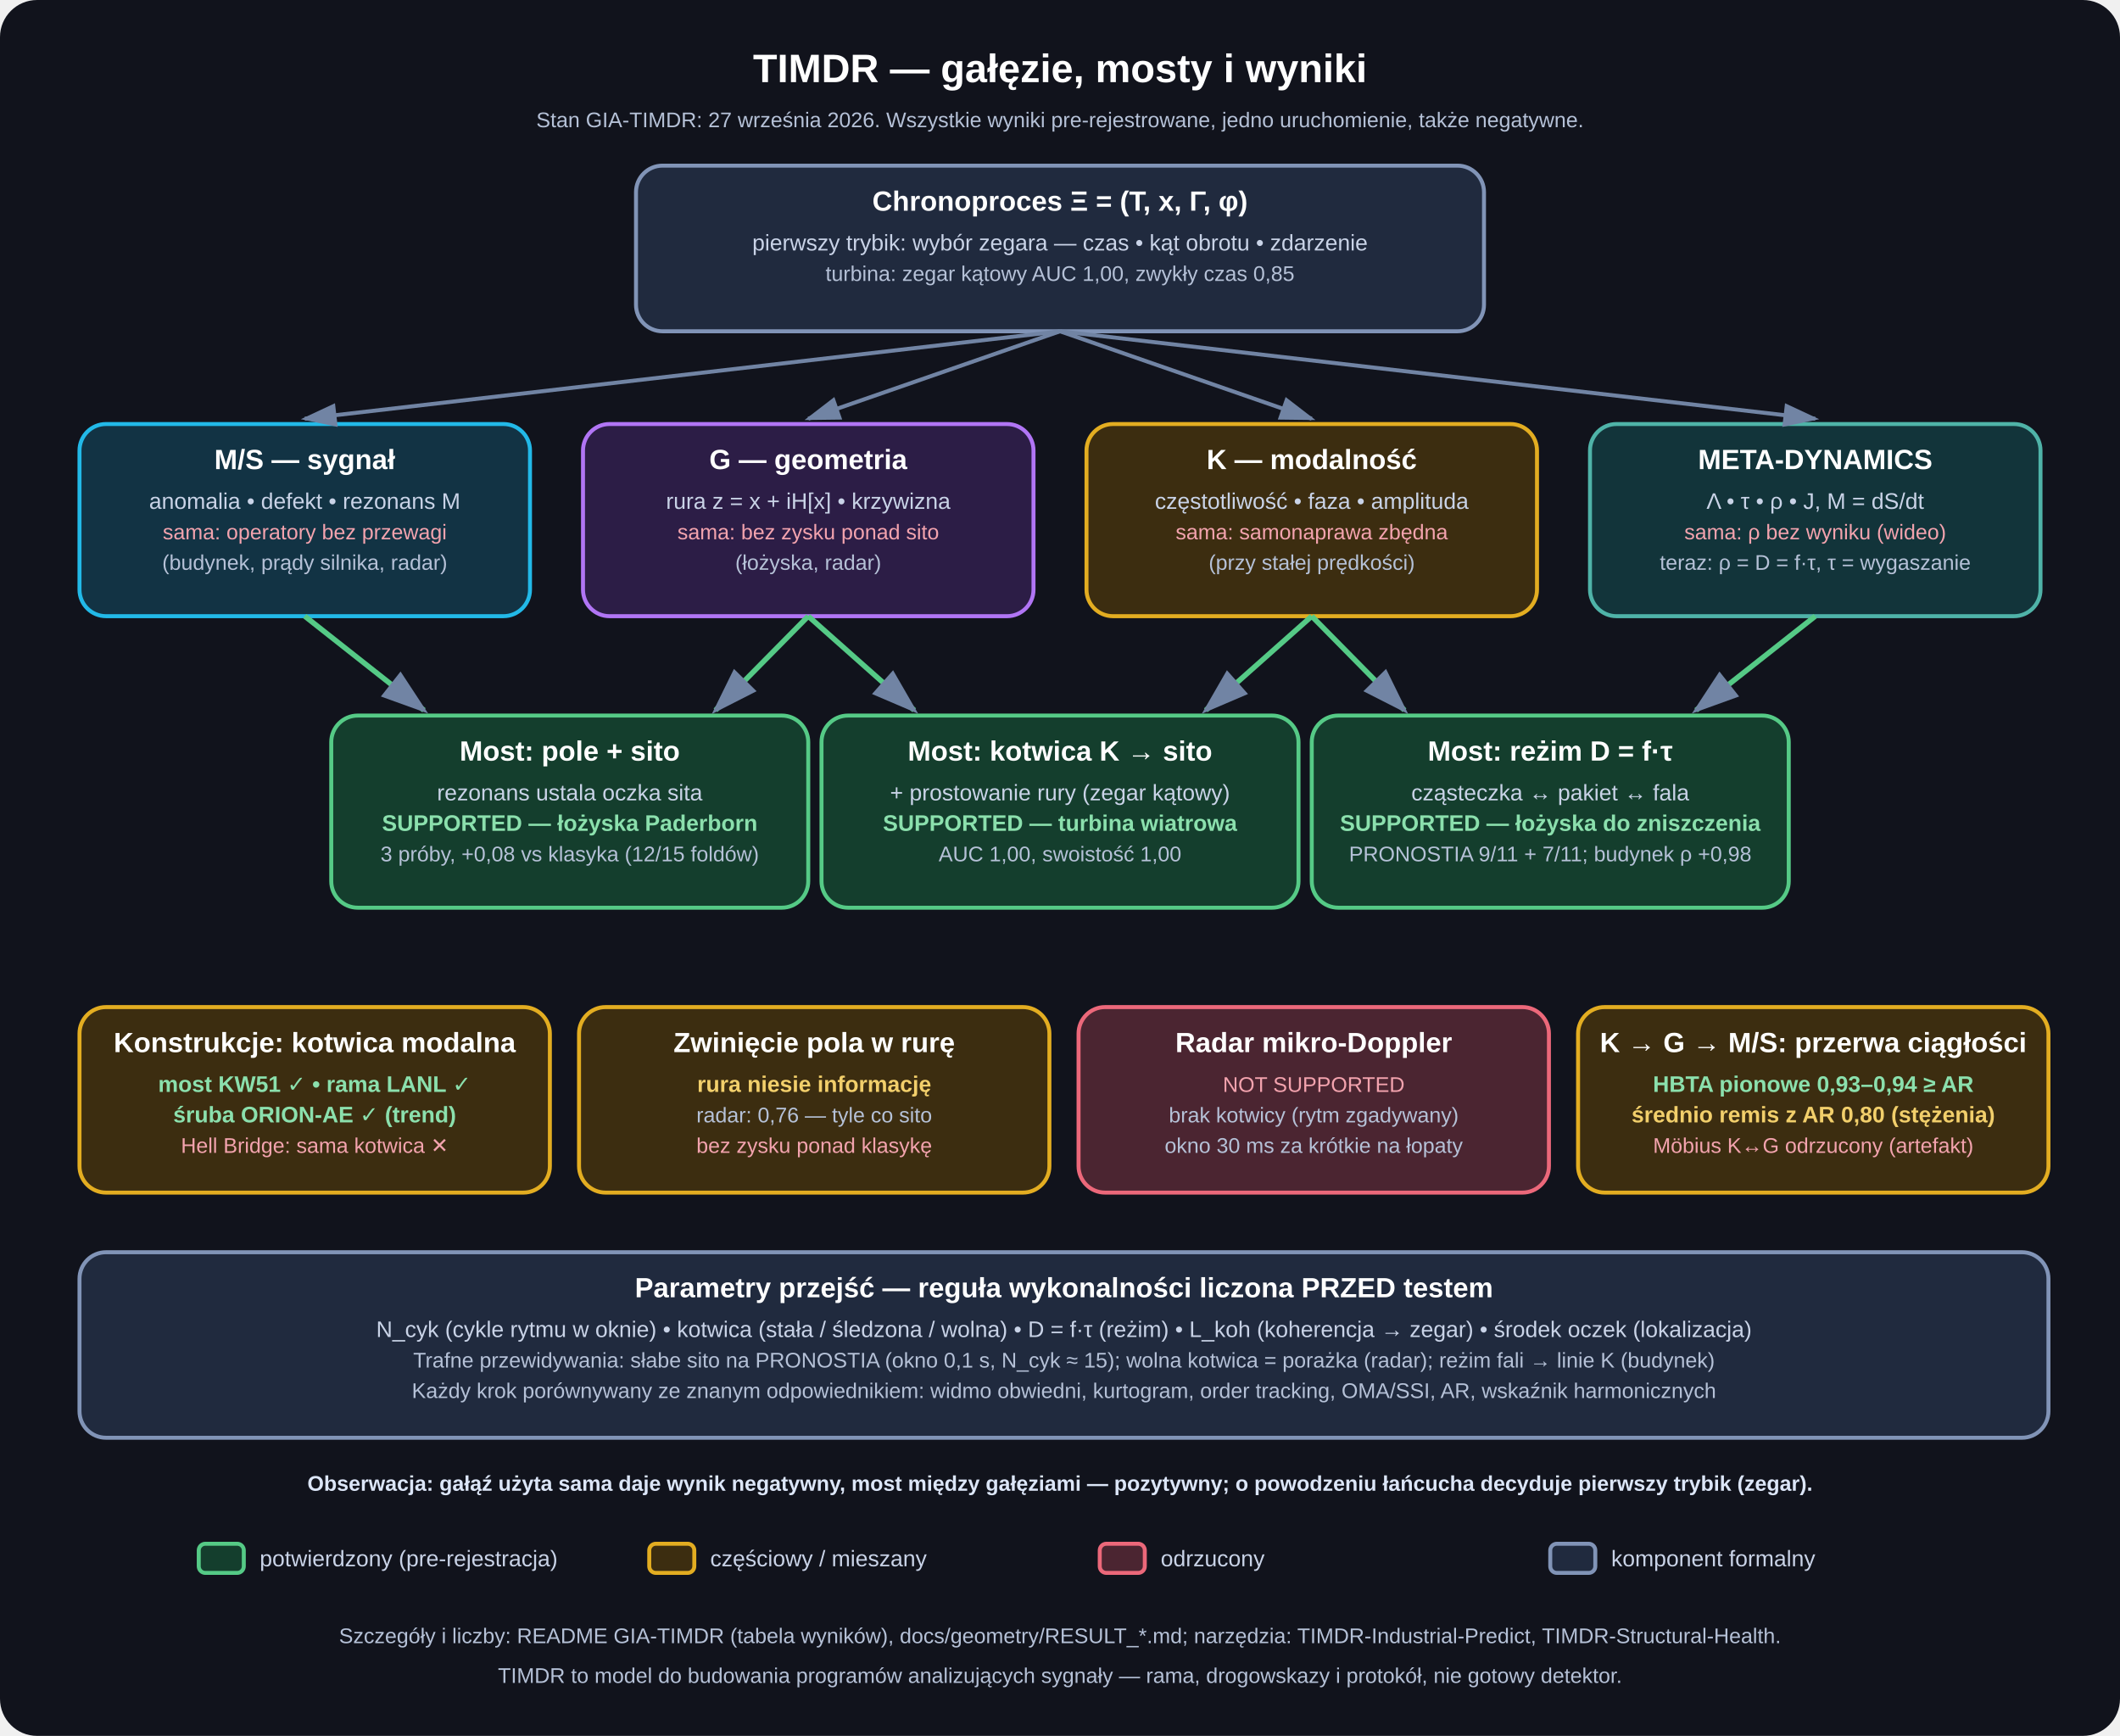
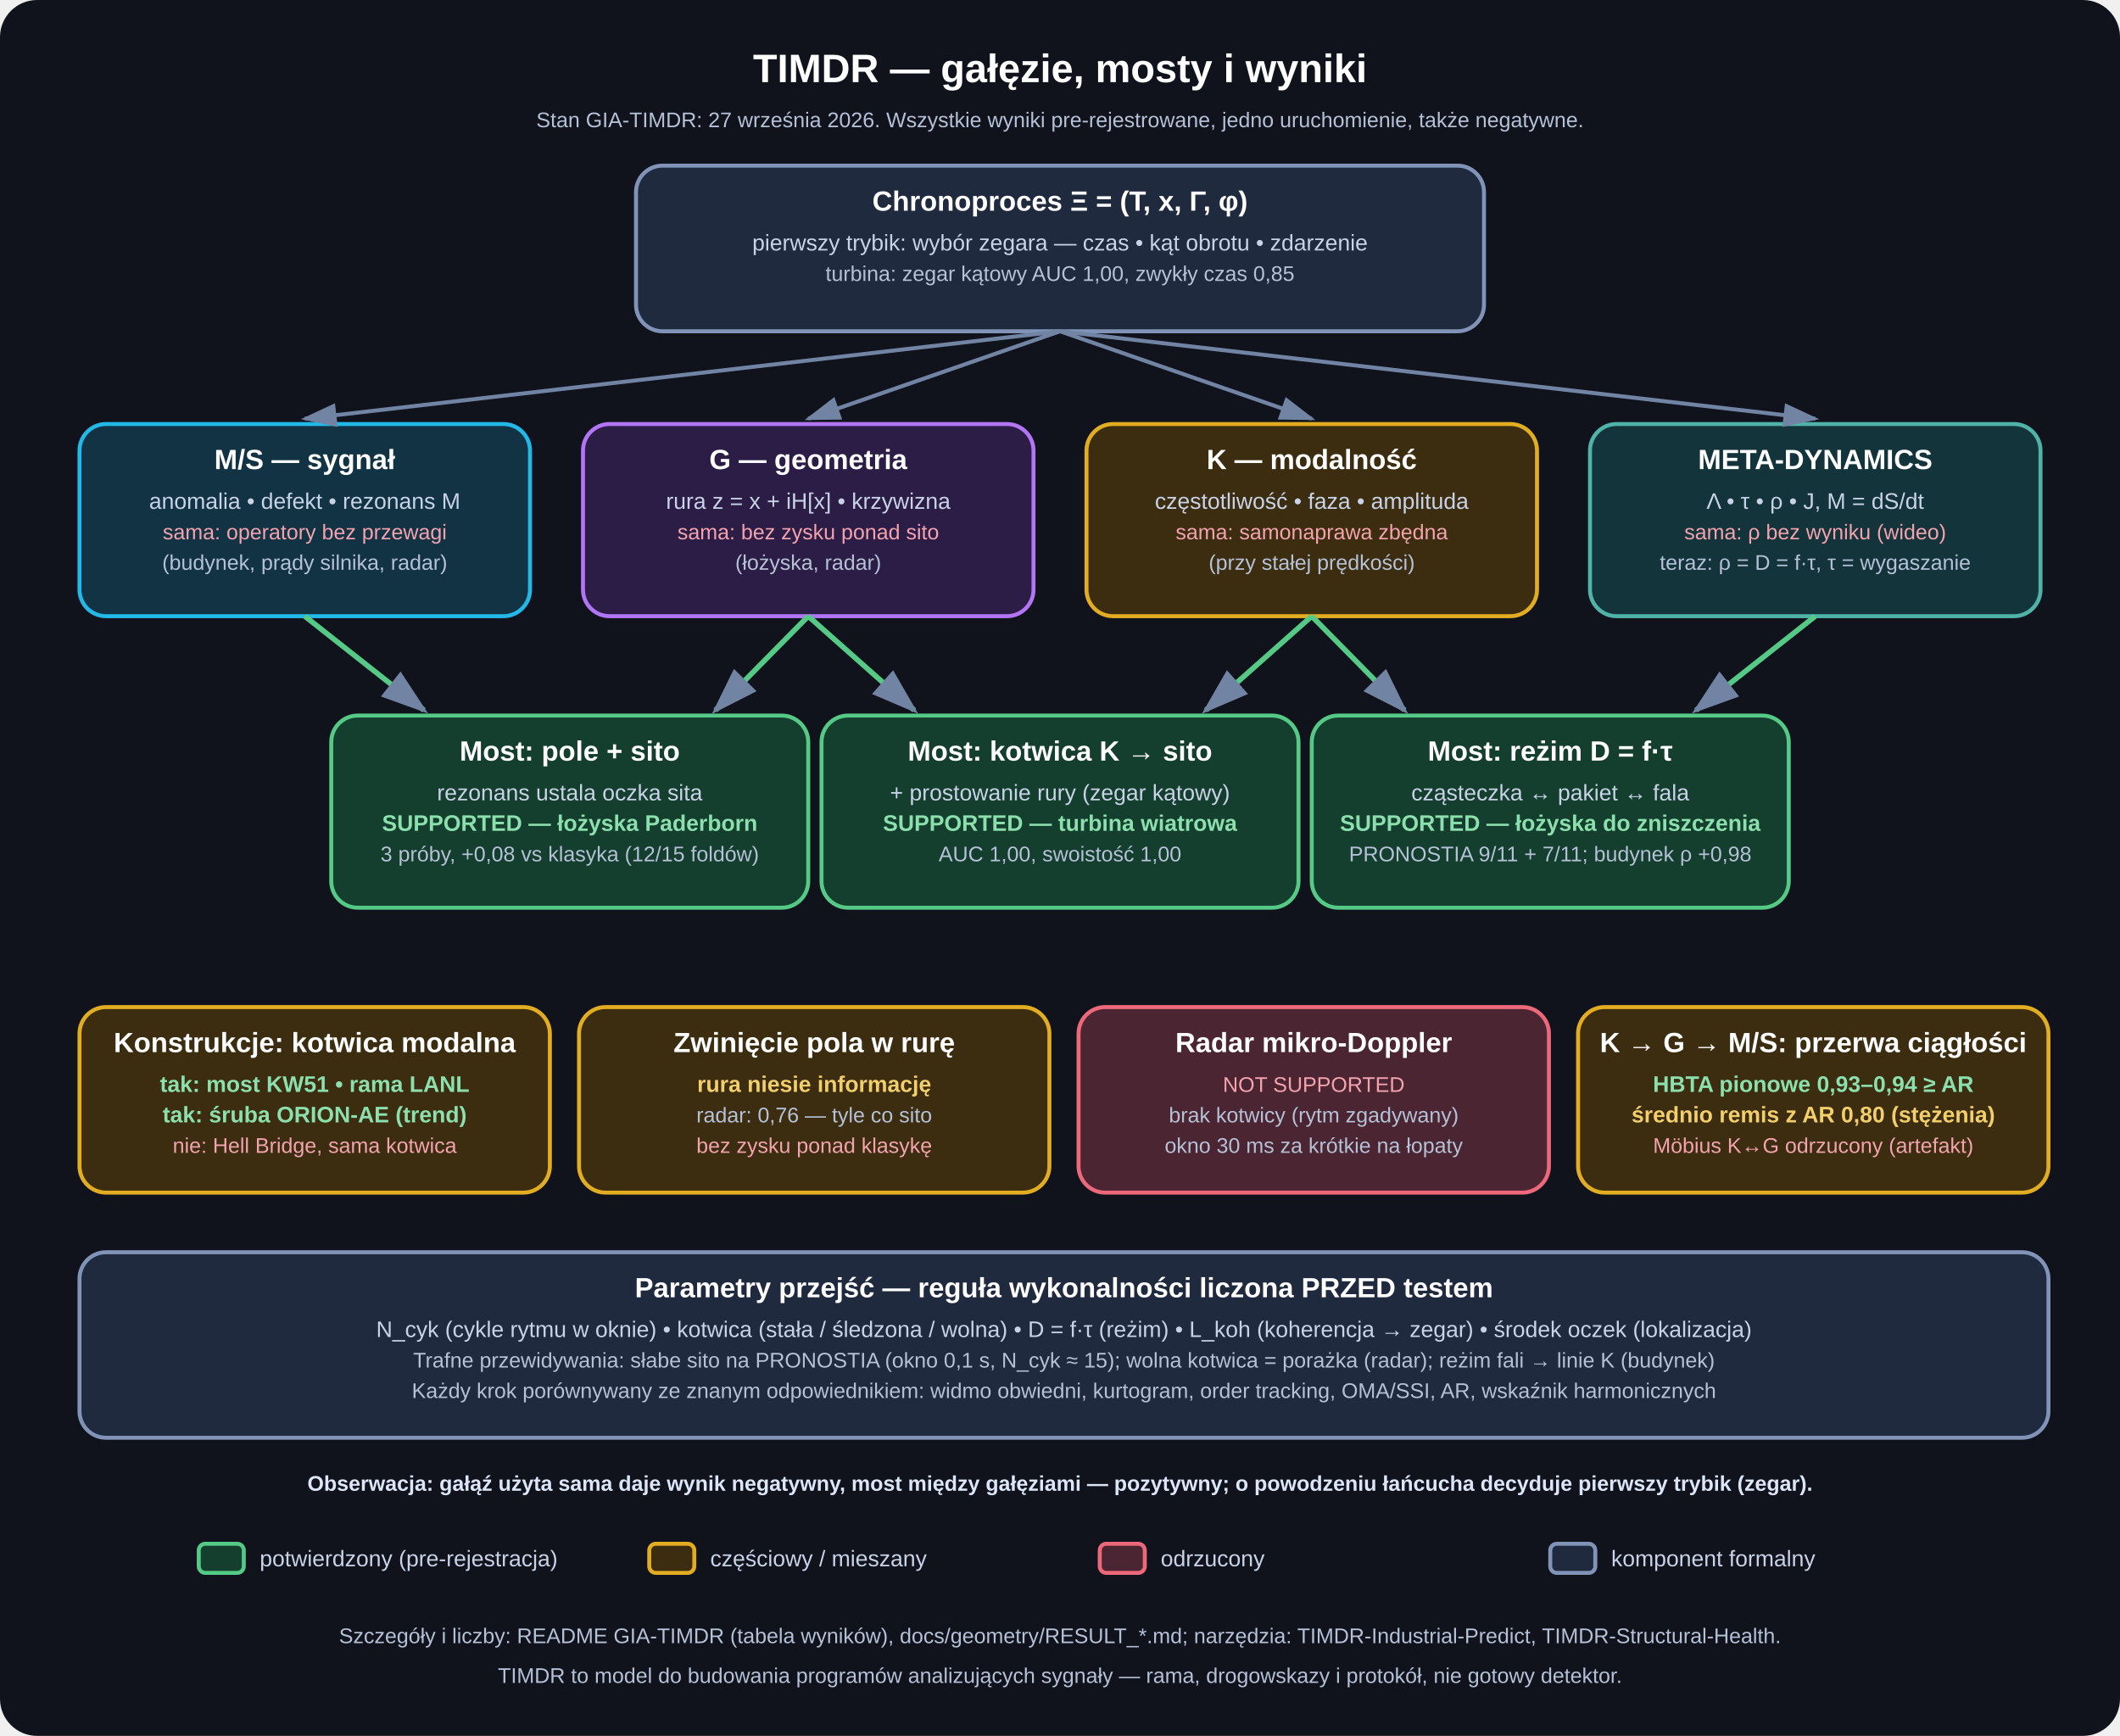
<svg xmlns="http://www.w3.org/2000/svg" width="1600" height="1310" viewBox="0 0 1600 1310" role="img" aria-labelledby="title desc">
  <defs>
    <style>
.bg{fill:#11131c}.formal{fill:#202a3e;stroke:#8194b7;stroke-width:3}.ms{fill:#123344;stroke:#22b9e8;stroke-width:3}
.g{fill:#2c1d46;stroke:#b175f5;stroke-width:3}.k{fill:#3c2d10;stroke:#e3ad21;stroke-width:3}.meta{fill:#12343a;stroke:#4fb3a8;stroke-width:3}
.support{fill:#143e2d;stroke:#55ca86;stroke-width:3}.partial{fill:#3c2d10;stroke:#e3ad21;stroke-width:3}.reject{fill:#4b2531;stroke:#ec687a;stroke-width:3}
.line{fill:none;stroke:#7184a4;stroke-width:3}.gline{fill:none;stroke:#55ca86;stroke-width:4}
.h{font:700 30px Arial,sans-serif;fill:#fff}.sh{font:700 21px Arial,sans-serif;fill:#fff}.small{font:17px Arial,sans-serif;fill:#c9d3e7}
.note{font:16px Arial,sans-serif;fill:#b5c1d7}.neg{font:16px Arial,sans-serif;fill:#f3a3ae}.pos{font:700 17px Arial,sans-serif;fill:#8be0ad}
.mid{font:700 17px Arial,sans-serif;fill:#f2cf6b}.label{font:700 16px Arial,sans-serif;fill:#dce6f8}
</style>
    <marker id="arrow" markerWidth="10" markerHeight="10" refX="8" refY="3" orient="auto">
      <path d="M0,0 L9,3 L0,6 Z" fill="#7184a4" />
    </marker>
  </defs>
  <rect class="bg" width="1600" height="1310" rx="28" />
  <text x="800" y="62" text-anchor="middle" class="h">TIMDR — gałęzie, mosty i wyniki</text>
  <text x="800" y="96" text-anchor="middle" class="note">Stan GIA-TIMDR: 27 września 2026. Wszystkie wyniki pre-rejestrowane, jedno uruchomienie, także negatywne.</text>
  <rect x="480" y="125" width="640" height="125" rx="20" class="formal" />
  <text x="800.0" y="159" text-anchor="middle" class="sh">Chronoproces Ξ = (T, x, Γ, φ)</text>
  <text x="800.0" y="189" text-anchor="middle" class="small">pierwszy trybik: wybór zegara — czas • kąt obrotu • zdarzenie</text>
  <text x="800.0" y="212" text-anchor="middle" class="note">turbina: zegar kątowy AUC 1,00, zwykły czas 0,85</text>
  <rect x="60" y="320" width="340" height="145" rx="20" class="ms" />
  <text x="230.0" y="354" text-anchor="middle" class="sh">M/S — sygnał</text>
  <text x="230.0" y="384" text-anchor="middle" class="small">anomalia • defekt • rezonans M</text>
  <text x="230.0" y="407" text-anchor="middle" class="neg">sama: operatory bez przewagi</text>
  <text x="230.0" y="430" text-anchor="middle" class="note">(budynek, prądy silnika, radar)</text>
  <path d="M800,250 L230.0,316" class="line" marker-end="url(#arrow)" />
  <rect x="440" y="320" width="340" height="145" rx="20" class="g" />
  <text x="610.0" y="354" text-anchor="middle" class="sh">G — geometria</text>
  <text x="610.0" y="384" text-anchor="middle" class="small">rura z = x + iH[x] • krzywizna</text>
  <text x="610.0" y="407" text-anchor="middle" class="neg">sama: bez zysku ponad sito</text>
  <text x="610.0" y="430" text-anchor="middle" class="note">(łożyska, radar)</text>
  <path d="M800,250 L610.0,316" class="line" marker-end="url(#arrow)" />
  <rect x="820" y="320" width="340" height="145" rx="20" class="k" />
  <text x="990.0" y="354" text-anchor="middle" class="sh">K — modalność</text>
  <text x="990.0" y="384" text-anchor="middle" class="small">częstotliwość • faza • amplituda</text>
  <text x="990.0" y="407" text-anchor="middle" class="neg">sama: samonaprawa zbędna</text>
  <text x="990.0" y="430" text-anchor="middle" class="note">(przy stałej prędkości)</text>
  <path d="M800,250 L990.0,316" class="line" marker-end="url(#arrow)" />
  <rect x="1200" y="320" width="340" height="145" rx="20" class="meta" />
  <text x="1370.0" y="354" text-anchor="middle" class="sh">META-DYNAMICS</text>
  <text x="1370.0" y="384" text-anchor="middle" class="small">Λ • τ • ρ • J,  M = dS/dt</text>
  <text x="1370.0" y="407" text-anchor="middle" class="neg">sama: ρ bez wyniku (wideo)</text>
  <text x="1370.0" y="430" text-anchor="middle" class="note">teraz: ρ = D = f·τ, τ = wygaszanie</text>
  <path d="M800,250 L1370.0,316" class="line" marker-end="url(#arrow)" />
  <rect x="250" y="540" width="360" height="145" rx="20" class="support" />
  <text x="430.0" y="574" text-anchor="middle" class="sh">Most: pole + sito</text>
  <text x="430.0" y="604" text-anchor="middle" class="small">rezonans ustala oczka sita</text>
  <text x="430.0" y="627" text-anchor="middle" class="pos">SUPPORTED — łożyska Paderborn</text>
  <text x="430.0" y="650" text-anchor="middle" class="note">3 próby, +0,08 vs klasyka (12/15 foldów)</text>
  <path d="M230.0,465 L320,536" class="gline" marker-end="url(#arrow)" />
  <path d="M610.0,465 L540,536" class="gline" marker-end="url(#arrow)" />
  <rect x="620" y="540" width="360" height="145" rx="20" class="support" />
  <text x="800.0" y="574" text-anchor="middle" class="sh">Most: kotwica K → sito</text>
  <text x="800.0" y="604" text-anchor="middle" class="small">+ prostowanie rury (zegar kątowy)</text>
  <text x="800.0" y="627" text-anchor="middle" class="pos">SUPPORTED — turbina wiatrowa</text>
  <text x="800.0" y="650" text-anchor="middle" class="note">AUC 1,00, swoistość 1,00</text>
  <path d="M610.0,465 L690,536" class="gline" marker-end="url(#arrow)" />
  <path d="M990.0,465 L910,536" class="gline" marker-end="url(#arrow)" />
  <rect x="990" y="540" width="360" height="145" rx="20" class="support" />
  <text x="1170.0" y="574" text-anchor="middle" class="sh">Most: reżim D = f·τ</text>
  <text x="1170.0" y="604" text-anchor="middle" class="small">cząsteczka ↔ pakiet ↔ fala</text>
  <text x="1170.0" y="627" text-anchor="middle" class="pos">SUPPORTED — łożyska do zniszczenia</text>
  <text x="1170.0" y="650" text-anchor="middle" class="note">PRONOSTIA 9/11 + 7/11; budynek ρ +0,98</text>
  <path d="M990.0,465 L1060,536" class="gline" marker-end="url(#arrow)" />
  <path d="M1370.0,465 L1280,536" class="gline" marker-end="url(#arrow)" />
  <rect x="60" y="760" width="355" height="140" rx="20" class="partial" />
  <text x="237.5" y="794" text-anchor="middle" class="sh">Konstrukcje: kotwica modalna</text>
-   <text x="237.5" y="824" text-anchor="middle" class="pos">most KW51 ✓ • rama LANL ✓</text>
-   <text x="237.5" y="847" text-anchor="middle" class="pos">śruba ORION-AE ✓ (trend)</text>
-   <text x="237.5" y="870" text-anchor="middle" class="neg">Hell Bridge: sama kotwica ✕</text>
+   <text x="237.5" y="824" text-anchor="middle" class="pos">tak: most KW51 • rama LANL</text>
+   <text x="237.5" y="847" text-anchor="middle" class="pos">tak: śruba ORION-AE (trend)</text>
+   <text x="237.5" y="870" text-anchor="middle" class="neg">nie: Hell Bridge, sama kotwica</text>
  <rect x="437" y="760" width="355" height="140" rx="20" class="partial" />
  <text x="614.5" y="794" text-anchor="middle" class="sh">Zwinięcie pola w rurę</text>
  <text x="614.5" y="824" text-anchor="middle" class="mid">rura niesie informację</text>
  <text x="614.5" y="847" text-anchor="middle" class="note">radar: 0,76 — tyle co sito</text>
  <text x="614.5" y="870" text-anchor="middle" class="neg">bez zysku ponad klasykę</text>
  <rect x="814" y="760" width="355" height="140" rx="20" class="reject" />
  <text x="991.5" y="794" text-anchor="middle" class="sh">Radar mikro-Doppler</text>
  <text x="991.5" y="824" text-anchor="middle" class="neg">NOT SUPPORTED</text>
  <text x="991.5" y="847" text-anchor="middle" class="note">brak kotwicy (rytm zgadywany)</text>
  <text x="991.5" y="870" text-anchor="middle" class="note">okno 30 ms za krótkie na łopaty</text>
  <rect x="1191" y="760" width="355" height="140" rx="20" class="partial" />
  <text x="1368.5" y="794" text-anchor="middle" class="sh">K → G → M/S: przerwa ciągłości</text>
  <text x="1368.5" y="824" text-anchor="middle" class="pos">HBTA pionowe 0,93–0,94 ≥ AR</text>
  <text x="1368.5" y="847" text-anchor="middle" class="mid">średnio remis z AR 0,80 (stężenia)</text>
  <text x="1368.5" y="870" text-anchor="middle" class="neg">Möbius K↔G odrzucony (artefakt)</text>
  <rect x="60" y="945" width="1486" height="140" rx="20" class="formal" />
  <text x="803.0" y="979" text-anchor="middle" class="sh">Parametry przejść — reguła wykonalności liczona PRZED testem</text>
  <text x="803.0" y="1009" text-anchor="middle" class="small">N_cyk (cykle rytmu w oknie) • kotwica (stała / śledzona / wolna) • D = f·τ (reżim) • L_koh (koherencja → zegar) • środek oczek (lokalizacja)</text>
  <text x="803.0" y="1032" text-anchor="middle" class="note">Trafne przewidywania: słabe sito na PRONOSTIA (okno 0,1 s, N_cyk ≈ 15); wolna kotwica = porażka (radar); reżim fali → linie K (budynek)</text>
  <text x="803.0" y="1055" text-anchor="middle" class="note">Każdy krok porównywany ze znanym odpowiednikiem: widmo obwiedni, kurtogram, order tracking, OMA/SSI, AR, wskaźnik harmonicznych</text>
  <text x="800" y="1125" text-anchor="middle" class="label">Obserwacja: gałąź użyta sama daje wynik negatywny, most między gałęziami — pozytywny; o powodzeniu łańcucha decyduje pierwszy trybik (zegar).</text>
  <rect x="150" y="1165" width="34" height="22" rx="5" class="support" />
  <text x="196" y="1182" class="small">potwierdzony (pre-rejestracja)</text>
  <rect x="490" y="1165" width="34" height="22" rx="5" class="partial" />
  <text x="536" y="1182" class="small">częściowy / mieszany</text>
  <rect x="830" y="1165" width="34" height="22" rx="5" class="reject" />
  <text x="876" y="1182" class="small">odrzucony</text>
  <rect x="1170" y="1165" width="34" height="22" rx="5" class="formal" />
  <text x="1216" y="1182" class="small">komponent formalny</text>
  <text x="800" y="1240" text-anchor="middle" class="note">Szczegóły i liczby: README GIA-TIMDR (tabela wyników), docs/geometry/RESULT_*.md; narzędzia: TIMDR-Industrial-Predict, TIMDR-Structural-Health.</text>
  <text x="800" y="1270" text-anchor="middle" class="note">TIMDR to model do budowania programów analizujących sygnały — rama, drogowskazy i protokół, nie gotowy detektor.</text>
</svg>
